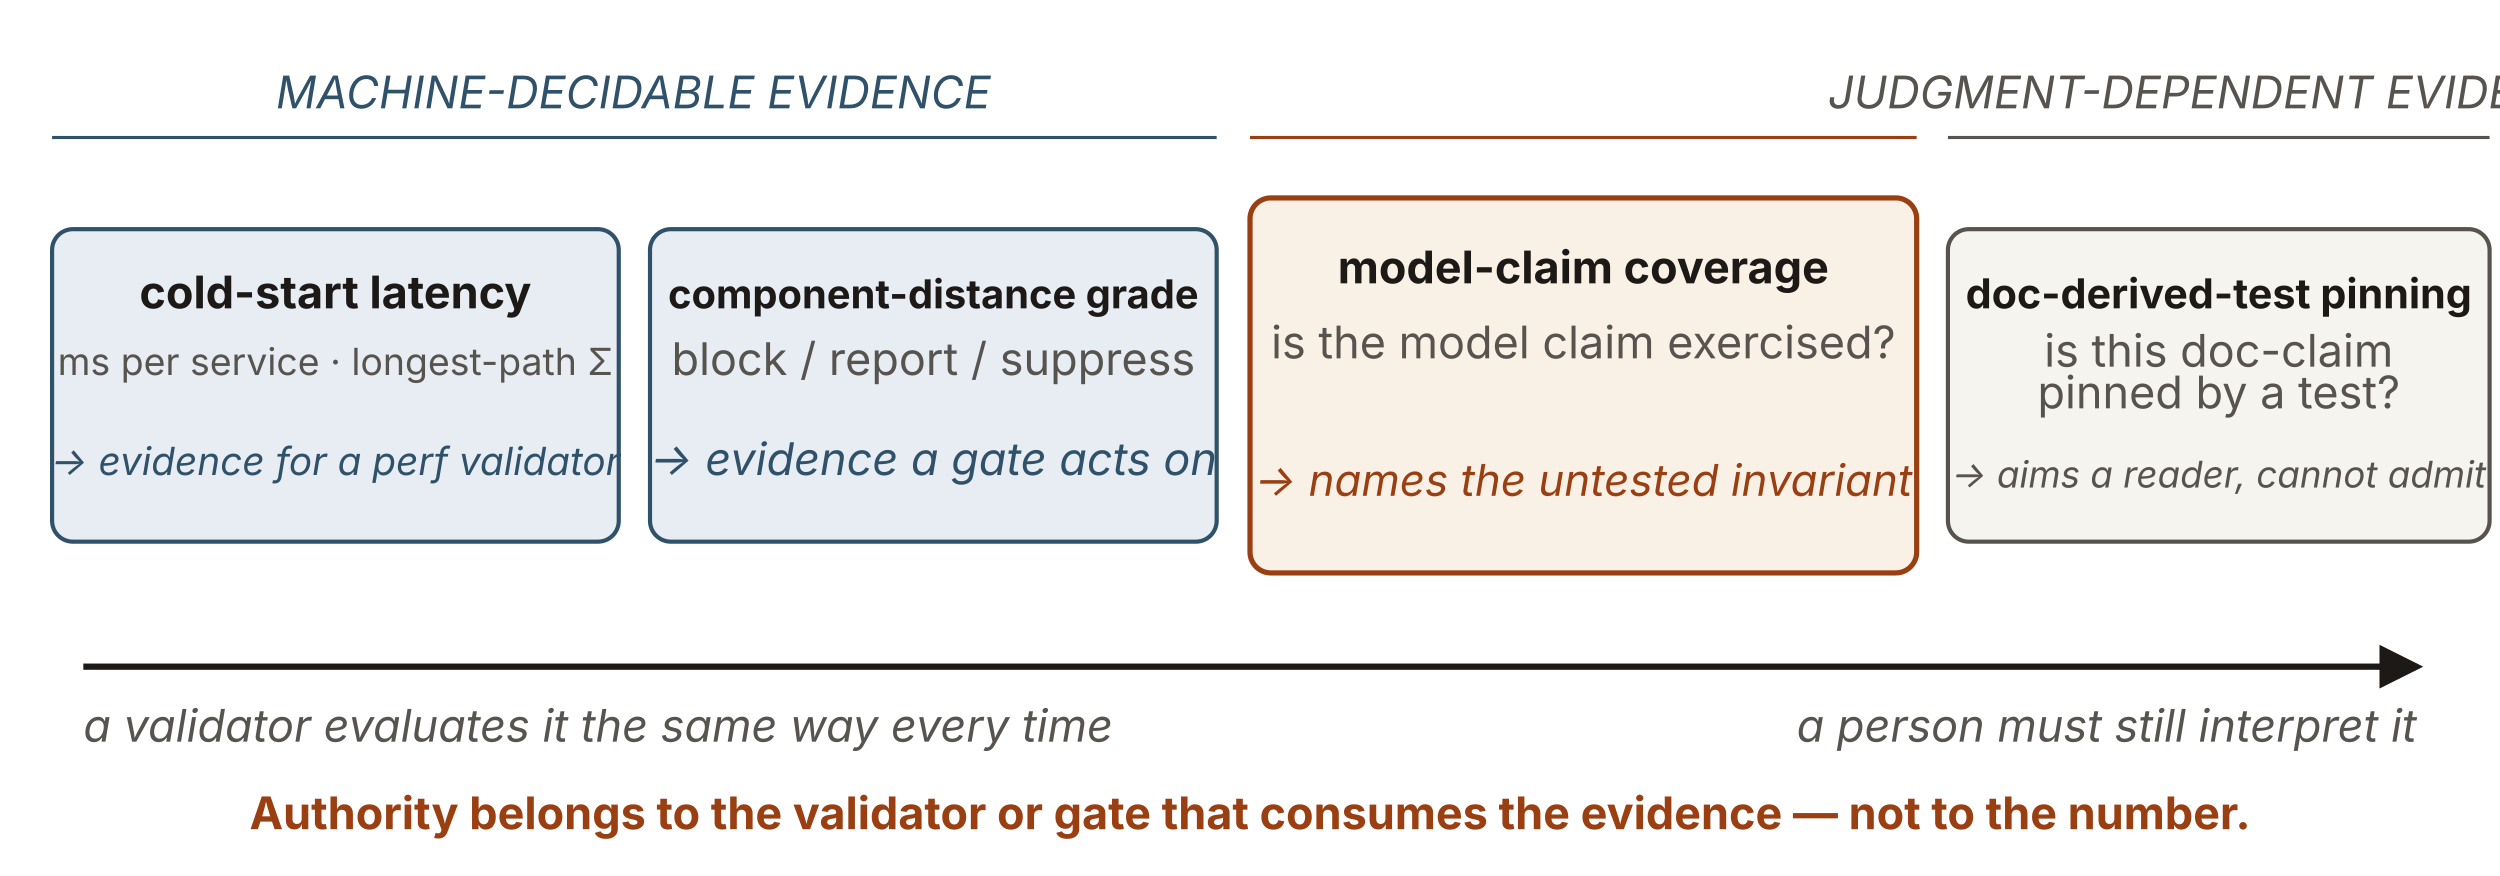
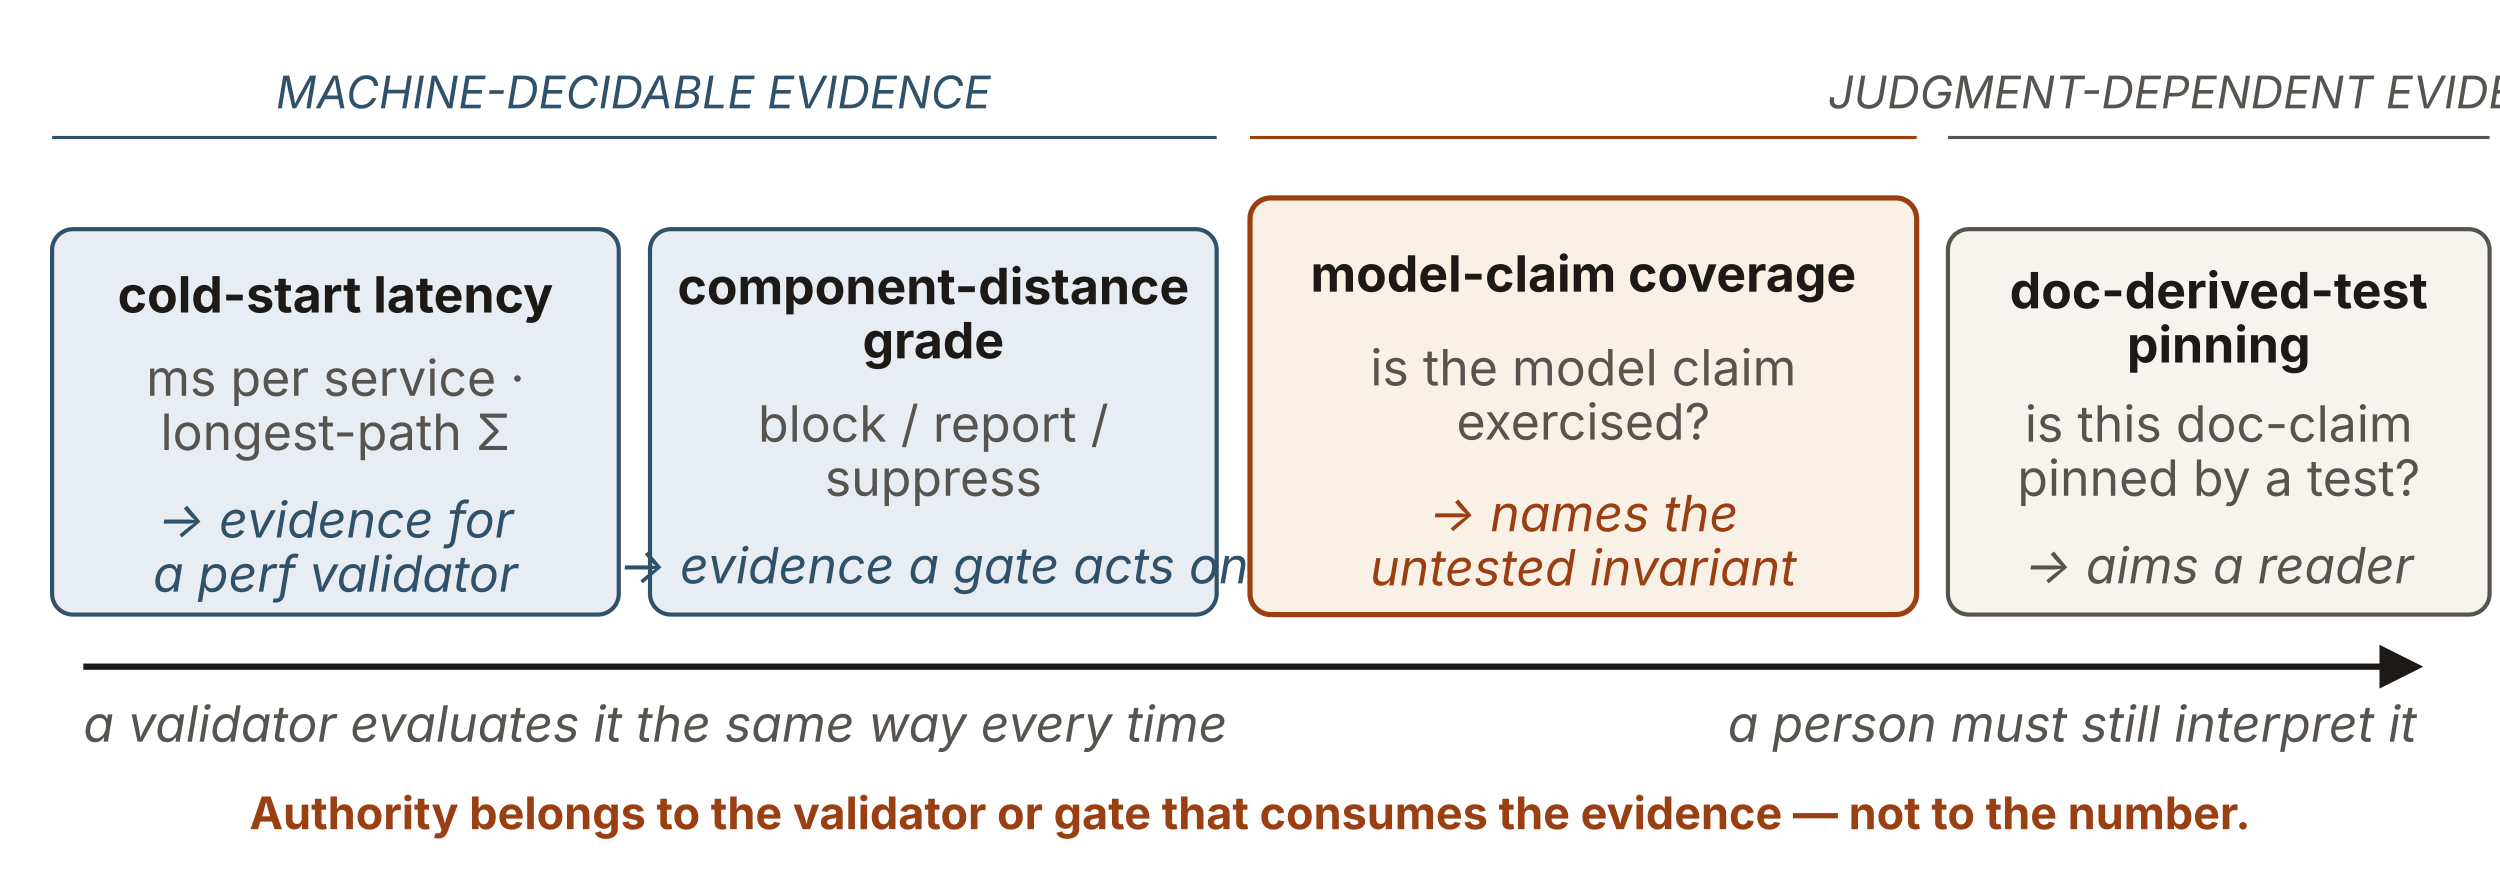
<svg xmlns="http://www.w3.org/2000/svg" viewBox="0 0 1200 420" width="1200" height="420" role="group" aria-labelledby="msTitle msDesc" font-family="'Source Sans 3', -apple-system, 'Segoe UI', sans-serif">
  <defs>
    <marker id="ms-ah" viewBox="0 0 10 10" refX="8.5" refY="5" markerWidth="7" markerHeight="7" orient="auto-start-reverse">
      <path d="M0,0 L10,5 L0,10 z" fill="#1c1917" />
    </marker>
  </defs>
  <text x="304" y="52" text-anchor="middle" font-size="21.6" font-style="italic" fill="#2f5169">MACHINE-DECIDABLE EVIDENCE</text>
  <line x1="25" y1="66" x2="584" y2="66" stroke="#2f5169" stroke-width="1.5" />
  <line x1="600" y1="66" x2="920" y2="66" stroke="#9a3f12" stroke-width="1.5" />
  <text x="1065" y="52" text-anchor="middle" font-size="21.6" font-style="italic" fill="#57534e">JUDGMENT-DEPENDENT EVIDENCE</text>
  <line x1="935" y1="66" x2="1195" y2="66" stroke="#57534e" stroke-width="1.5" />
-   <rect x="25" y="110" width="272" height="150" rx="10" fill="#e7edf3" stroke="#2f5169" stroke-width="2" />
-   <text x="161" y="148" text-anchor="middle" font-size="21.6" font-weight="700" fill="#1c1917">cold-start latency</text>
-   <text x="161" y="180" text-anchor="middle" font-size="17.96" fill="#57534e">ms per service · longest-path Σ</text>
-   <text x="161" y="228" text-anchor="middle" font-size="18.6" font-style="italic" fill="#2f5169">→ evidence for a perf validator</text>
-   <rect x="312" y="110" width="272" height="150" rx="10" fill="#e7edf3" stroke="#2f5169" stroke-width="2" />
-   <text x="448" y="148" text-anchor="middle" font-size="19.14" font-weight="700" fill="#1c1917">component-distance grade</text>
-   <text x="448" y="180" text-anchor="middle" font-size="21.6" fill="#57534e">block / report / suppress</text>
-   <text x="448" y="228" text-anchor="middle" font-size="21.6" font-style="italic" fill="#2f5169">→ evidence a gate acts on</text>
-   <rect x="600" y="95" width="320" height="180" rx="10" fill="#faf1e6" stroke="#9a3f12" stroke-width="2.5" />
-   <text x="760" y="136" text-anchor="middle" font-size="21.6" font-weight="700" fill="#1c1917">model-claim coverage</text>
-   <text x="760" y="172" text-anchor="middle" font-size="21.6" fill="#57534e">is the model claim exercised?</text>
-   <text x="760" y="238" text-anchor="middle" font-size="21.04" font-style="italic" fill="#9a3f12">→ names the untested invariant</text>
-   <rect x="935" y="110" width="260" height="150" rx="10" fill="#f6f4ef" stroke="#57534e" stroke-width="2" />
-   <text x="1065" y="148" text-anchor="middle" font-size="19.8" font-weight="700" fill="#1c1917">doc-derived-test pinning</text>
-   <text x="1065" y="176" text-anchor="middle" font-size="21.6" fill="#57534e">is this doc-claim</text>
-   <text x="1065" y="196" text-anchor="middle" font-size="21.6" fill="#57534e">pinned by a test?</text>
-   <text x="1065" y="234" text-anchor="middle" font-size="17.64" font-style="italic" fill="#57534e">→ aims a reader, cannot admit</text>
+   <rect x="25" y="110" width="272" height="185" rx="10" fill="#e7edf3" stroke="#2f5169" stroke-width="2" />
+   <text x="161" y="150" text-anchor="middle" font-size="24" font-weight="700" fill="#1c1917">cold-start latency</text>
+   <text x="161" y="190" text-anchor="middle" font-size="24" fill="#57534e">ms per service ·</text>
+   <text x="161" y="216" text-anchor="middle" font-size="24" fill="#57534e">longest-path Σ</text>
+   <text x="161" y="258" text-anchor="middle" font-size="24" font-style="italic" fill="#2f5169">→ evidence for</text>
+   <text x="161" y="284" text-anchor="middle" font-size="24" font-style="italic" fill="#2f5169">a perf validator</text>
+   <rect x="312" y="110" width="272" height="185" rx="10" fill="#e7edf3" stroke="#2f5169" stroke-width="2" />
+   <text x="448" y="146" text-anchor="middle" font-size="24" font-weight="700" fill="#1c1917">component-distance</text>
+   <text x="448" y="172" text-anchor="middle" font-size="24" font-weight="700" fill="#1c1917">grade</text>
+   <text x="448" y="212" text-anchor="middle" font-size="24" fill="#57534e">block / report /</text>
+   <text x="448" y="238" text-anchor="middle" font-size="24" fill="#57534e">suppress</text>
+   <text x="448" y="280" text-anchor="middle" font-size="24" font-style="italic" fill="#2f5169">→ evidence a gate acts on</text>
+   <rect x="600" y="95" width="320" height="200" rx="10" fill="#faf1e6" stroke="#9a3f12" stroke-width="2.5" />
+   <text x="760" y="140" text-anchor="middle" font-size="24" font-weight="700" fill="#1c1917">model-claim coverage</text>
+   <text x="760" y="185" text-anchor="middle" font-size="24" fill="#57534e">is the model claim</text>
+   <text x="760" y="211" text-anchor="middle" font-size="24" fill="#57534e">exercised?</text>
+   <text x="760" y="255" text-anchor="middle" font-size="24" font-style="italic" fill="#9a3f12">→ names the</text>
+   <text x="760" y="281" text-anchor="middle" font-size="24" font-style="italic" fill="#9a3f12">untested invariant</text>
+   <rect x="935" y="110" width="260" height="185" rx="10" fill="#f6f4ef" stroke="#57534e" stroke-width="2" />
+   <text x="1065" y="148" text-anchor="middle" font-size="24" font-weight="700" fill="#1c1917">doc-derived-test</text>
+   <text x="1065" y="174" text-anchor="middle" font-size="24" font-weight="700" fill="#1c1917">pinning</text>
+   <text x="1065" y="212" text-anchor="middle" font-size="24" fill="#57534e">is this doc-claim</text>
+   <text x="1065" y="238" text-anchor="middle" font-size="24" fill="#57534e">pinned by a test?</text>
+   <text x="1065" y="280" text-anchor="middle" font-size="24" font-style="italic" fill="#57534e">→ aims a reader</text>
  <line x1="40" y1="320" x2="1160" y2="320" stroke="#1c1917" stroke-width="3" marker-end="url(#ms-ah)" />
-   <text x="40" y="356" font-size="21.6" font-style="italic" fill="#57534e">a validator evaluates it the same way every time</text>
-   <text x="1160" y="356" text-anchor="end" font-size="21.6" font-style="italic" fill="#57534e">a person must still interpret it</text>
+   <text x="40" y="356" font-size="24" font-style="italic" fill="#57534e">a validator evaluates it the same way every time</text>
+   <text x="1160" y="356" text-anchor="end" font-size="24" font-style="italic" fill="#57534e">a person must still interpret it</text>
  <text x="600" y="398" text-anchor="middle" font-size="21.6" font-weight="700" fill="#9a3f12">Authority belongs to the validator or gate that consumes the evidence — not to the number.</text>
</svg>
